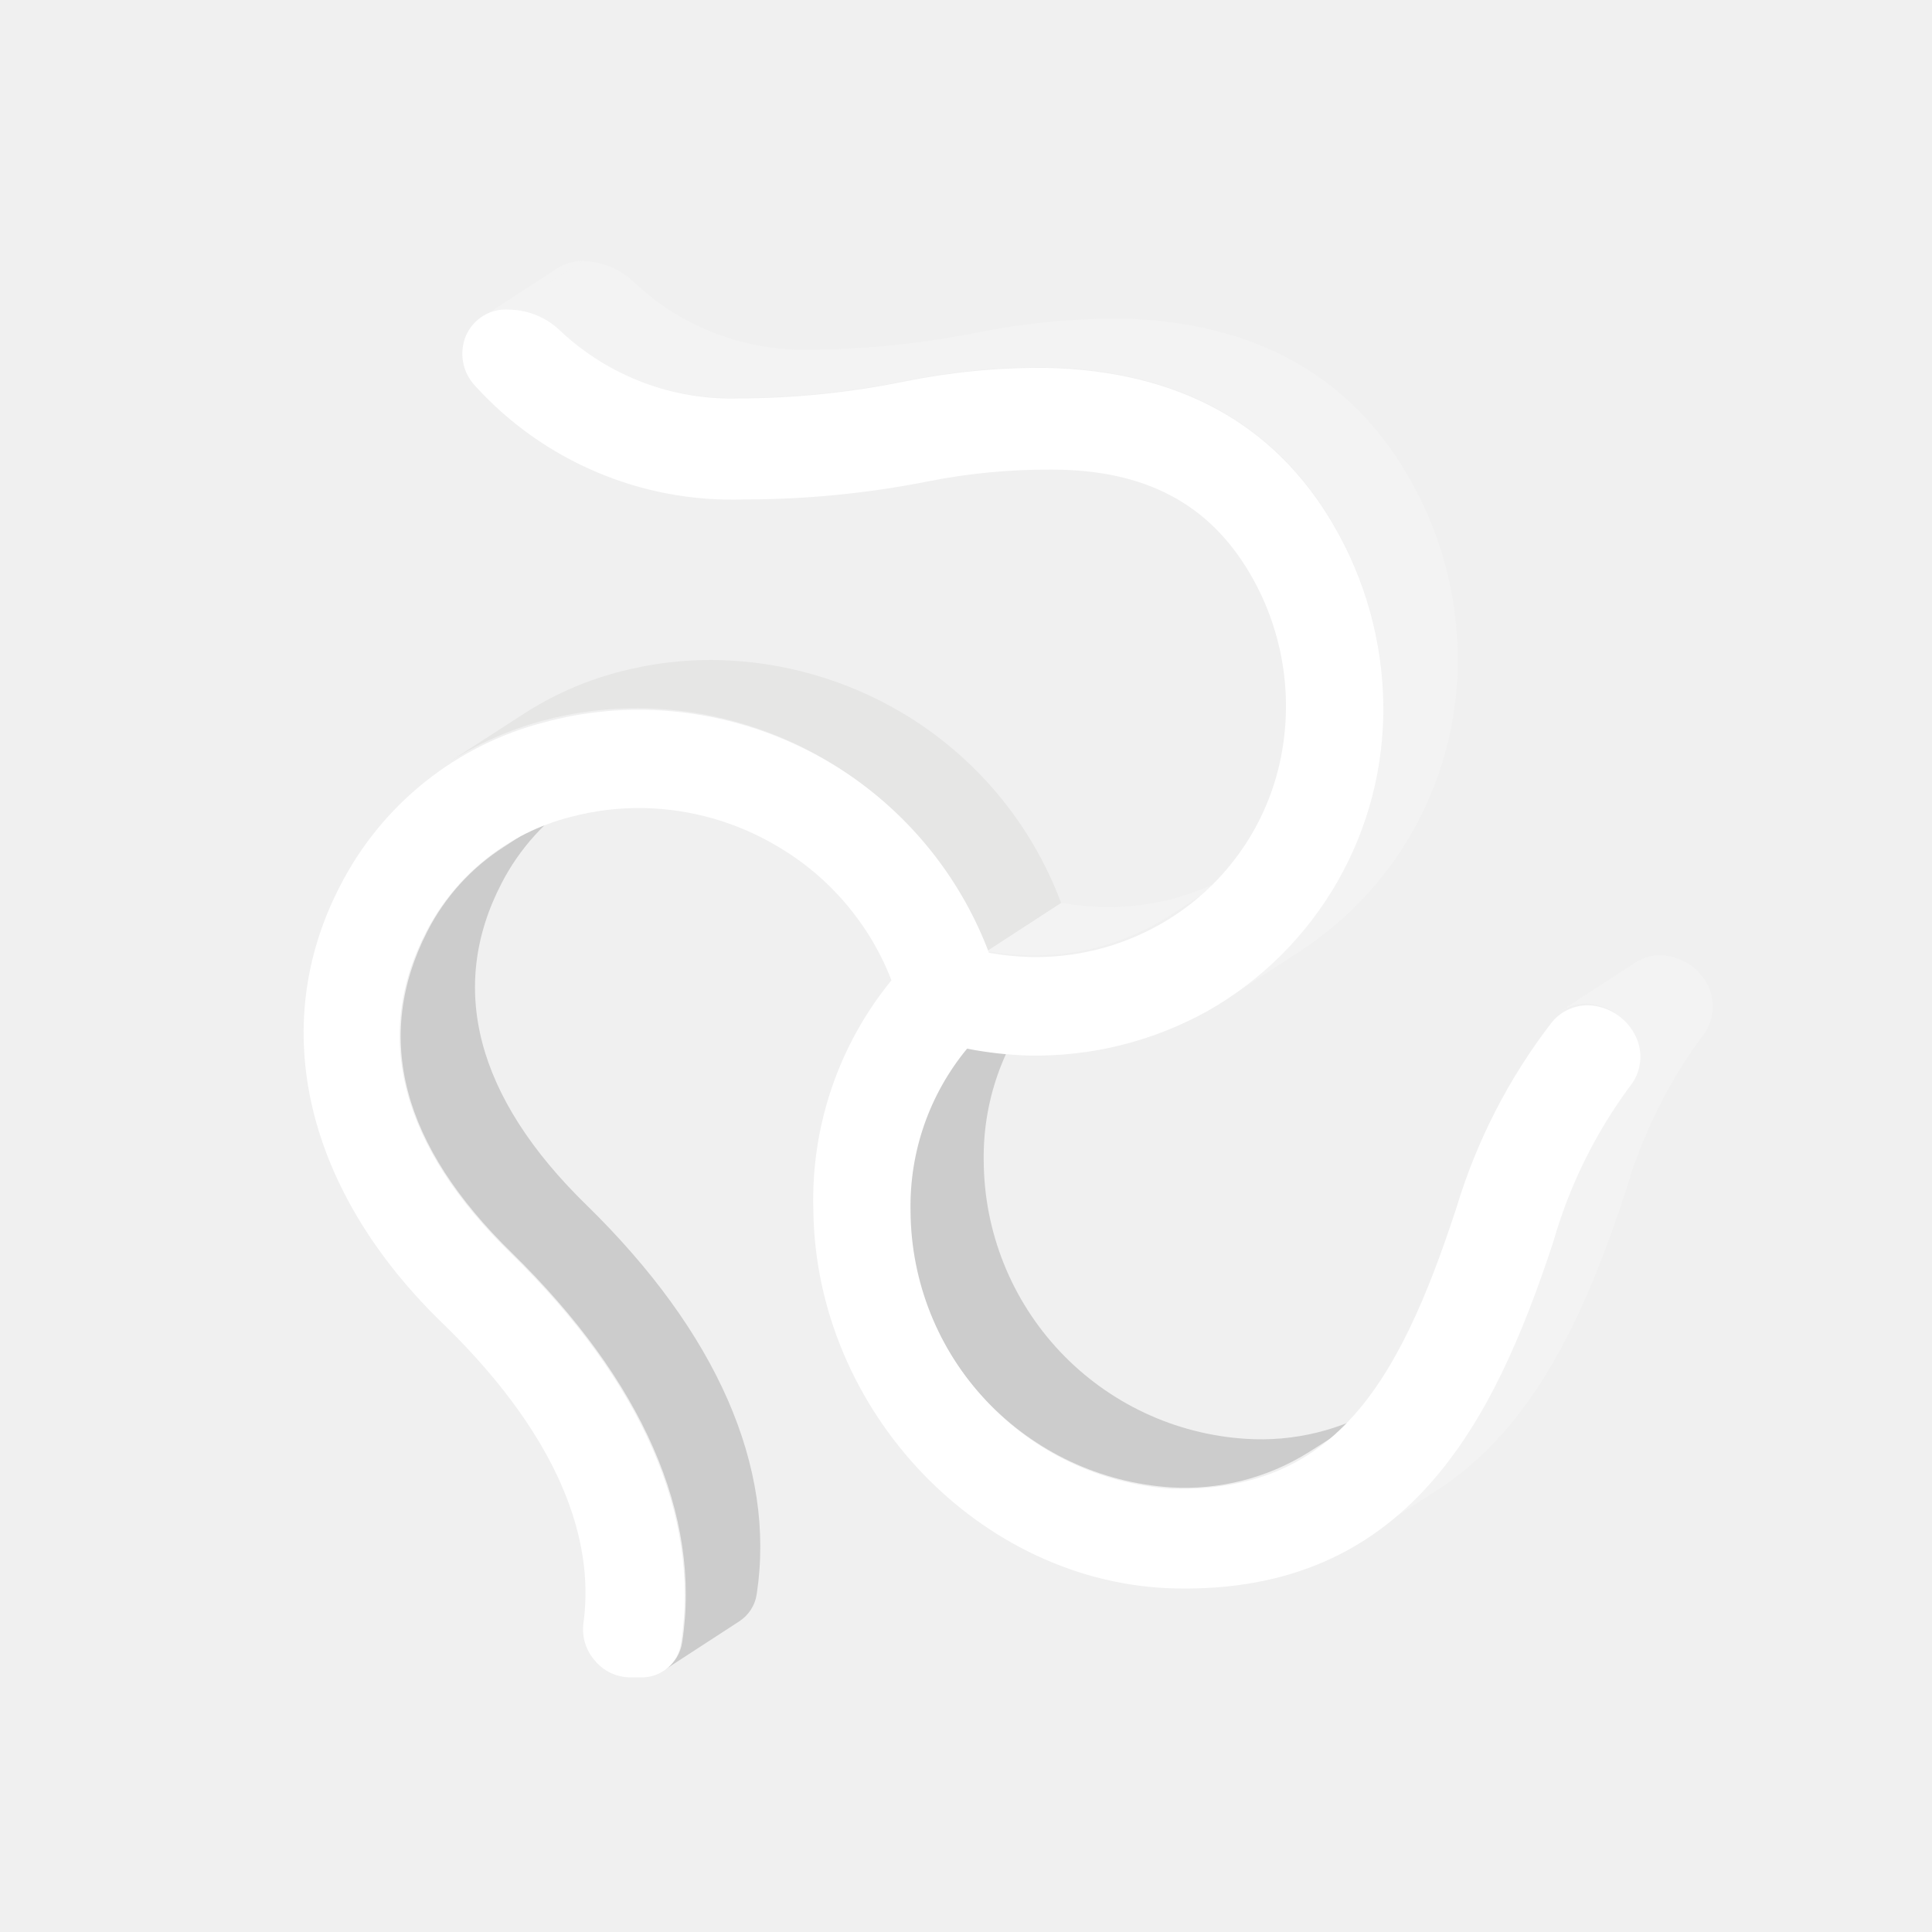
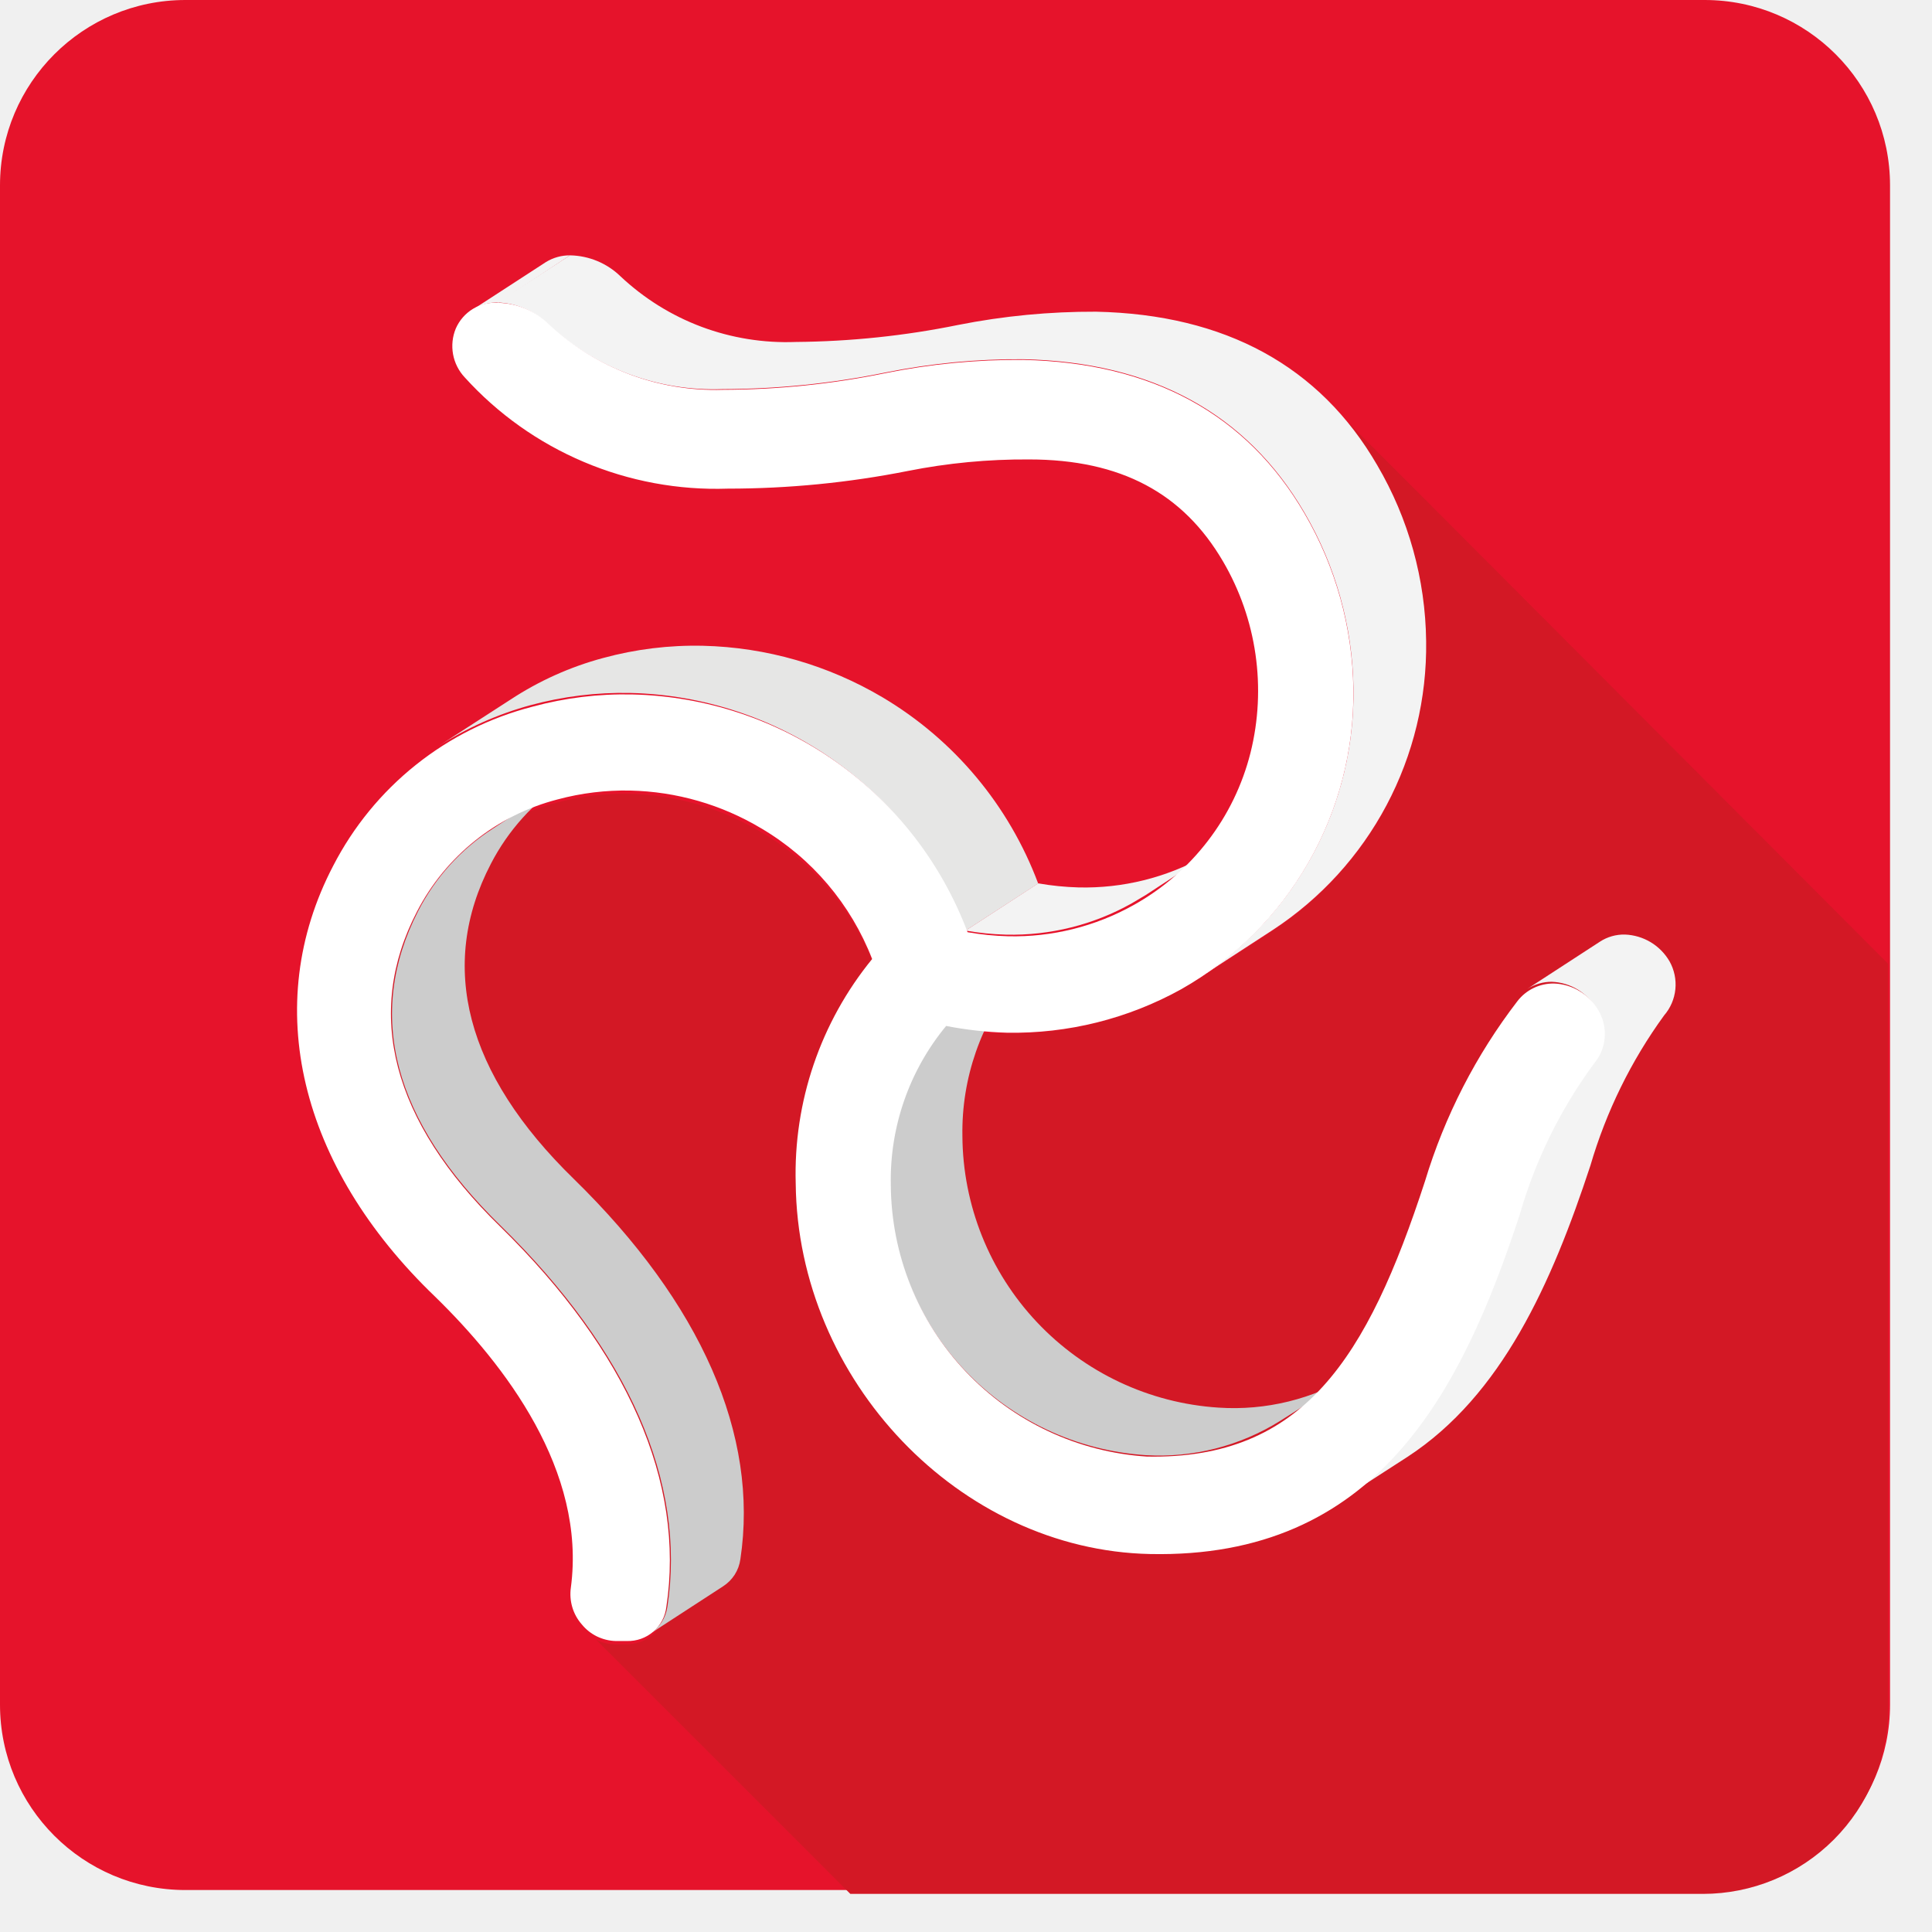
- <svg xmlns="http://www.w3.org/2000/svg" viewBox="0 0 35.22 35.22" fill="none">
-   <style>
- 		.bright { fill: #e6132b; }
- 		.shade { fill: #d01824; }
- 		.grey2 { fill: #CCC; }
- 		.grey1 { fill: #E6E6E5; }
- 		.grey3 { fill: #F3F3F3; }
- 	</style>
-   <path d="M31.763 0H3.455C1.547 0 0 1.547 0 3.455V31.763C0 33.671 1.547 35.218 3.455 35.218H31.763C33.671 35.218 35.218 33.671 35.218 31.763V3.455C35.218 1.547 33.671 0 31.763 0Z" class="orange1" />
-   <path d="M24.998 11.218L24.941 11.016L24.998 11.218Z" class="orange1" />
-   <path d="M25.211 13.037C25.211 12.967 25.211 12.898 25.211 12.828C25.217 12.898 25.217 12.955 25.211 13.037Z" class="orange2" />
-   <path d="M25.207 13.255C25.207 13.204 25.207 13.16 25.207 13.109C25.213 13.16 25.207 13.204 25.207 13.255Z" class="orange2" />
-   <path d="M24.27 16.25L24.352 16.117L24.27 16.25Z" class="orange2" />
-   <path d="M26.408 9.16L24.99 7.742C25.244 8.034 25.468 8.35 25.661 8.685C26.245 9.68 26.559 10.81 26.572 11.963C26.587 13.028 26.334 14.079 25.835 15.019C25.336 15.959 24.608 16.758 23.718 17.343L22.358 18.229L21.997 18.444C21.005 18.994 19.885 19.273 18.75 19.254H18.364H18.187C18.01 19.254 17.839 19.209 17.662 19.178C17.03 18.939 16.517 18.462 16.232 17.849C16.175 17.722 16.124 17.602 16.061 17.482C15.633 16.65 14.974 15.959 14.162 15.495C13.424 15.054 12.585 14.812 11.726 14.792C11.269 14.783 10.813 14.838 10.371 14.957C9.812 15.101 9.29 15.362 8.839 15.722C8.387 16.081 8.017 16.532 7.751 17.045C6.764 18.944 7.283 20.95 9.296 22.912C11.675 25.241 12.751 27.69 12.396 30.006C12.376 30.184 12.289 30.348 12.153 30.466C12.017 30.583 11.842 30.645 11.662 30.639H11.454C11.335 30.638 11.218 30.61 11.112 30.556L15.845 35.29H31.73C32.645 35.29 33.522 34.927 34.169 34.28C34.816 33.633 35.179 32.756 35.179 31.841V17.956L26.408 9.16Z" class="orange2" />
-   <path d="M24.371 16.083L24.472 15.906L24.371 16.083Z" class="orange2" />
-   <path d="M24.477 15.852C24.5 15.809 24.521 15.764 24.54 15.719C24.521 15.764 24.5 15.809 24.477 15.852Z" class="orange2" />
-   <path d="M22.43 18.17L22.544 18.094L22.43 18.17Z" class="orange2" />
-   <path d="M9.183 15.441L10.537 14.555C9.948 14.941 9.468 15.473 9.145 16.099C8.158 17.997 8.676 20.003 10.689 21.965C13.068 24.288 14.144 26.743 13.796 29.053C13.782 29.156 13.746 29.254 13.69 29.342C13.634 29.429 13.56 29.503 13.473 29.559L12.119 30.439C12.204 30.383 12.276 30.309 12.331 30.223C12.386 30.137 12.421 30.04 12.436 29.939C12.79 27.623 11.714 25.174 9.335 22.845C7.322 20.883 6.803 18.909 7.79 16.979C8.11 16.352 8.591 15.821 9.183 15.441Z" class="grey2" />
-   <path d="M25.224 25.609L23.844 26.482C23.098 26.946 22.227 27.167 21.351 27.115C20.062 27.032 18.853 26.463 17.968 25.523C17.082 24.584 16.586 23.343 16.579 22.052C16.557 20.973 16.923 19.922 17.611 19.091L18.965 18.211C18.28 19.042 17.915 20.09 17.933 21.166C17.94 22.457 18.437 23.698 19.322 24.637C20.208 25.577 21.417 26.146 22.705 26.229C23.588 26.288 24.468 26.071 25.224 25.609Z" class="grey2" />
-   <path d="M8.156 13.912L9.517 13.033C10.046 12.686 10.627 12.425 11.238 12.261C11.844 12.096 12.471 12.019 13.099 12.033C14.279 12.061 15.431 12.393 16.447 12.995C17.78 13.787 18.802 15.01 19.345 16.463L17.991 17.342C17.51 16.065 16.659 14.961 15.546 14.172C14.432 13.382 13.109 12.944 11.745 12.912C11.117 12.899 10.49 12.976 9.884 13.14C9.272 13.307 8.689 13.568 8.156 13.912Z" class="grey1" />
-   <path d="M22.707 15.789L21.353 16.675L21.087 16.833C20.373 17.234 19.564 17.435 18.745 17.416C18.493 17.409 18.241 17.384 17.992 17.34L19.346 16.46C19.595 16.504 19.847 16.529 20.1 16.536C20.92 16.555 21.731 16.354 22.447 15.954L22.707 15.789Z" class="grey3" />
-   <path d="M28.458 18.427L29.812 17.547C29.951 17.456 30.114 17.41 30.28 17.414C30.45 17.421 30.614 17.47 30.759 17.557C30.905 17.645 31.025 17.768 31.11 17.914C31.198 18.072 31.236 18.253 31.218 18.433C31.2 18.613 31.127 18.784 31.008 18.921C30.393 19.767 29.929 20.713 29.635 21.718C28.913 23.914 27.983 26.002 26.224 27.148L24.863 28.027C26.623 26.882 27.559 24.8 28.281 22.597C28.57 21.591 29.035 20.644 29.654 19.8C29.686 19.762 29.717 19.712 29.749 19.667C29.825 19.535 29.865 19.386 29.865 19.234C29.865 19.082 29.825 18.932 29.749 18.8C29.665 18.652 29.544 18.527 29.397 18.438C29.251 18.35 29.084 18.3 28.913 18.294C28.752 18.294 28.594 18.34 28.458 18.427Z" class="grey3" />
-   <path d="M8.816 5.764L10.171 4.884C10.306 4.801 10.461 4.757 10.62 4.758L9.291 5.637C9.124 5.631 8.958 5.675 8.816 5.764Z" class="grey3" />
-   <path d="M23.72 17.326L22.359 18.212C23.251 17.628 23.981 16.828 24.481 15.887C24.981 14.945 25.235 13.893 25.22 12.827C25.203 11.676 24.889 10.549 24.308 9.555C23.233 7.707 21.473 6.745 19.069 6.694C18.206 6.687 17.345 6.77 16.499 6.941C15.502 7.145 14.486 7.249 13.468 7.251C12.87 7.273 12.274 7.177 11.714 6.969C11.154 6.76 10.64 6.443 10.202 6.036C9.952 5.789 9.617 5.646 9.266 5.637L10.62 4.758C10.973 4.764 11.31 4.904 11.563 5.15C11.999 5.56 12.512 5.88 13.073 6.09C13.633 6.299 14.23 6.395 14.828 6.372C15.845 6.363 16.858 6.258 17.853 6.055C18.7 5.887 19.56 5.805 20.423 5.808C22.828 5.859 24.593 6.821 25.663 8.669C26.247 9.664 26.561 10.794 26.574 11.947C26.589 13.011 26.335 14.062 25.837 15.002C25.338 15.943 24.61 16.742 23.72 17.326Z" class="grey3" />
+ <svg xmlns="http://www.w3.org/2000/svg" viewBox="0 0 36 36" fill="none">
+   <path d="M31.763 0H3.455C1.547 0 0 1.547 0 3.455V31.763C0 33.671 1.547 35.218 3.455 35.218H31.763C33.671 35.218 35.218 33.671 35.218 31.763V3.455C35.218 1.547 33.671 0 31.763 0Z" fill="#e6132b" name="main" />
+   <path d="M26.408 9.16L24.99 7.742C25.244 8.034 25.468 8.35 25.661 8.685C26.245 9.68 26.559 10.81 26.572 11.963C26.587 13.028 26.334 14.079 25.835 15.019C25.336 15.959 24.608 16.758 23.718 17.343L22.358 18.229L21.997 18.444C21.005 18.994 19.885 19.273 18.75 19.254H18.364H18.187C18.01 19.254 17.839 19.209 17.662 19.178C17.03 18.939 16.517 18.462 16.232 17.849C16.175 17.722 16.124 17.602 16.061 17.482C15.633 16.65 14.974 15.959 14.162 15.495C13.424 15.054 12.585 14.812 11.726 14.792C11.269 14.783 10.813 14.838 10.371 14.957C9.812 15.101 9.29 15.362 8.839 15.722C8.387 16.081 8.017 16.532 7.751 17.045C6.764 18.944 7.283 20.95 9.296 22.912C11.675 25.241 12.751 27.69 12.396 30.006C12.376 30.184 12.289 30.348 12.153 30.466C12.017 30.583 11.842 30.645 11.662 30.639H11.454C11.335 30.638 11.218 30.61 11.112 30.556L15.845 35.29H31.73C32.645 35.29 33.522 34.927 34.169 34.28C34.816 33.633 35.179 32.756 35.179 31.841V17.956L26.408 9.16Z" fill="#d31825" name="shadow" />
+   <path d="M9.183 15.441L10.537 14.555C9.948 14.941 9.468 15.473 9.145 16.099C8.158 17.997 8.676 20.003 10.689 21.965C13.068 24.288 14.144 26.743 13.796 29.053C13.782 29.156 13.746 29.254 13.69 29.342C13.634 29.429 13.56 29.503 13.473 29.559L12.119 30.439C12.204 30.383 12.276 30.309 12.331 30.223C12.386 30.137 12.421 30.04 12.436 29.939C12.79 27.623 11.714 25.174 9.335 22.845C7.322 20.883 6.803 18.909 7.79 16.979C8.11 16.352 8.591 15.821 9.183 15.441Z" fill="#CCCCCC" />
+   <path d="M25.224 25.609L23.844 26.482C23.098 26.946 22.227 27.167 21.351 27.115C20.062 27.032 18.853 26.463 17.968 25.523C17.082 24.584 16.586 23.343 16.579 22.052C16.557 20.973 16.923 19.922 17.611 19.091L18.965 18.211C18.28 19.042 17.915 20.09 17.933 21.166C17.94 22.457 18.437 23.698 19.322 24.637C20.208 25.577 21.417 26.146 22.705 26.229C23.588 26.288 24.468 26.071 25.224 25.609Z" fill="#CCCCCC" />
+   <path d="M8.156 13.912L9.517 13.033C10.046 12.686 10.627 12.425 11.238 12.261C11.844 12.096 12.471 12.019 13.099 12.033C14.279 12.061 15.431 12.393 16.447 12.995C17.78 13.787 18.802 15.01 19.345 16.463L17.991 17.342C17.51 16.065 16.659 14.961 15.546 14.172C14.432 13.382 13.109 12.944 11.745 12.912C11.117 12.899 10.49 12.976 9.884 13.14C9.272 13.307 8.689 13.568 8.156 13.912Z" fill="#E6E6E5" />
+   <path d="M22.707 15.789L21.353 16.675L21.087 16.833C20.373 17.234 19.564 17.435 18.745 17.416C18.493 17.409 18.241 17.384 17.992 17.34L19.346 16.46C19.595 16.504 19.847 16.529 20.1 16.536C20.92 16.555 21.731 16.354 22.447 15.954L22.707 15.789Z" fill="#F3F3F3" />
+   <path d="M28.458 18.427L29.812 17.547C29.951 17.456 30.114 17.41 30.28 17.414C30.45 17.421 30.614 17.47 30.759 17.557C30.905 17.645 31.025 17.768 31.11 17.914C31.198 18.072 31.236 18.253 31.218 18.433C31.2 18.613 31.127 18.784 31.008 18.921C30.393 19.767 29.929 20.713 29.635 21.718C28.913 23.914 27.983 26.002 26.224 27.148L24.863 28.027C26.623 26.882 27.559 24.8 28.281 22.597C28.57 21.591 29.035 20.644 29.654 19.8C29.686 19.762 29.717 19.712 29.749 19.667C29.825 19.535 29.865 19.386 29.865 19.234C29.865 19.082 29.825 18.932 29.749 18.8C29.665 18.652 29.544 18.527 29.397 18.438C29.251 18.35 29.084 18.3 28.913 18.294C28.752 18.294 28.594 18.34 28.458 18.427Z" fill="#F3F3F3" />
+   <path d="M8.816 5.764L10.171 4.884C10.306 4.801 10.461 4.757 10.62 4.758L9.291 5.637C9.124 5.631 8.958 5.675 8.816 5.764Z" fill="#F3F3F3" />
+   <path d="M23.72 17.326L22.359 18.212C23.251 17.628 23.981 16.828 24.481 15.887C24.981 14.945 25.235 13.893 25.22 12.827C25.203 11.676 24.889 10.549 24.308 9.555C23.233 7.707 21.473 6.745 19.069 6.694C18.206 6.687 17.345 6.77 16.499 6.941C15.502 7.145 14.486 7.249 13.468 7.251C12.87 7.273 12.274 7.177 11.714 6.969C11.154 6.76 10.64 6.443 10.202 6.036C9.952 5.789 9.617 5.646 9.266 5.637L10.62 4.758C10.973 4.764 11.31 4.904 11.563 5.15C11.999 5.56 12.512 5.88 13.073 6.09C13.633 6.299 14.23 6.395 14.828 6.372C15.845 6.363 16.858 6.258 17.853 6.055C18.7 5.887 19.56 5.805 20.423 5.808C22.828 5.859 24.593 6.821 25.663 8.669C26.247 9.664 26.561 10.794 26.574 11.947C26.589 13.011 26.335 14.062 25.837 15.002C25.338 15.943 24.61 16.742 23.72 17.326Z" fill="#F3F3F3" />
  <path d="M9.289 5.643C9.641 5.652 9.976 5.794 10.226 6.042C11.103 6.86 12.267 7.299 13.466 7.263C14.484 7.261 15.5 7.157 16.497 6.953C17.343 6.782 18.204 6.699 19.067 6.706C21.472 6.757 23.231 7.719 24.307 9.567C24.888 10.561 25.202 11.688 25.218 12.839C25.234 13.973 24.945 15.091 24.38 16.075C23.816 17.059 22.997 17.874 22.01 18.433C21.017 18.983 19.898 19.263 18.763 19.243C18.383 19.232 18.004 19.19 17.63 19.117C16.943 19.948 16.577 20.999 16.599 22.078C16.606 23.369 17.102 24.61 17.988 25.549C18.873 26.489 20.082 27.058 21.37 27.141C24.288 27.198 25.478 25.306 26.553 22.009C26.92 20.796 27.503 19.659 28.275 18.655C28.355 18.551 28.457 18.468 28.575 18.411C28.692 18.354 28.821 18.325 28.952 18.326C29.123 18.331 29.29 18.381 29.436 18.47C29.582 18.558 29.703 18.683 29.787 18.832C29.863 18.964 29.904 19.113 29.904 19.265C29.904 19.418 29.863 19.567 29.787 19.699C29.756 19.743 29.724 19.794 29.692 19.832C29.073 20.676 28.608 21.623 28.319 22.629C27.224 25.97 25.636 29.046 21.427 28.957C17.883 28.881 14.865 25.724 14.827 22.053C14.783 20.533 15.289 19.048 16.251 17.87C15.855 16.848 15.126 15.989 14.181 15.433C13.444 14.992 12.604 14.75 11.745 14.731C11.288 14.722 10.832 14.777 10.39 14.896C9.832 15.04 9.309 15.3 8.858 15.66C8.406 16.02 8.036 16.471 7.771 16.984C6.783 18.882 7.302 20.889 9.315 22.85C11.694 25.179 12.77 27.628 12.416 29.945C12.395 30.123 12.308 30.287 12.172 30.404C12.036 30.522 11.861 30.583 11.681 30.578H11.473C11.351 30.575 11.232 30.545 11.122 30.492C11.013 30.438 10.917 30.362 10.84 30.267C10.759 30.175 10.699 30.066 10.664 29.948C10.629 29.83 10.62 29.706 10.637 29.584C10.928 27.407 9.41 25.432 8.106 24.16C5.575 21.73 4.853 18.73 6.207 16.136C6.582 15.407 7.107 14.765 7.747 14.254C8.387 13.742 9.129 13.372 9.922 13.168C10.528 13.003 11.155 12.926 11.783 12.94C13.147 12.971 14.471 13.41 15.584 14.199C16.697 14.989 17.548 16.093 18.029 17.37C18.278 17.414 18.529 17.439 18.782 17.446C19.601 17.465 20.41 17.264 21.124 16.864C21.661 16.565 22.131 16.159 22.505 15.671C22.88 15.184 23.15 14.625 23.301 14.028C23.603 12.818 23.419 11.536 22.788 10.459C22.048 9.194 20.89 8.561 19.174 8.561C18.416 8.556 17.659 8.628 16.915 8.776C15.811 8.995 14.687 9.105 13.561 9.105C12.642 9.136 11.727 8.967 10.88 8.608C10.033 8.25 9.274 7.711 8.657 7.029C8.546 6.91 8.471 6.761 8.442 6.601C8.413 6.44 8.43 6.275 8.492 6.124C8.558 5.971 8.67 5.842 8.813 5.755C8.956 5.669 9.123 5.63 9.289 5.643Z" fill="white" />
</svg>
